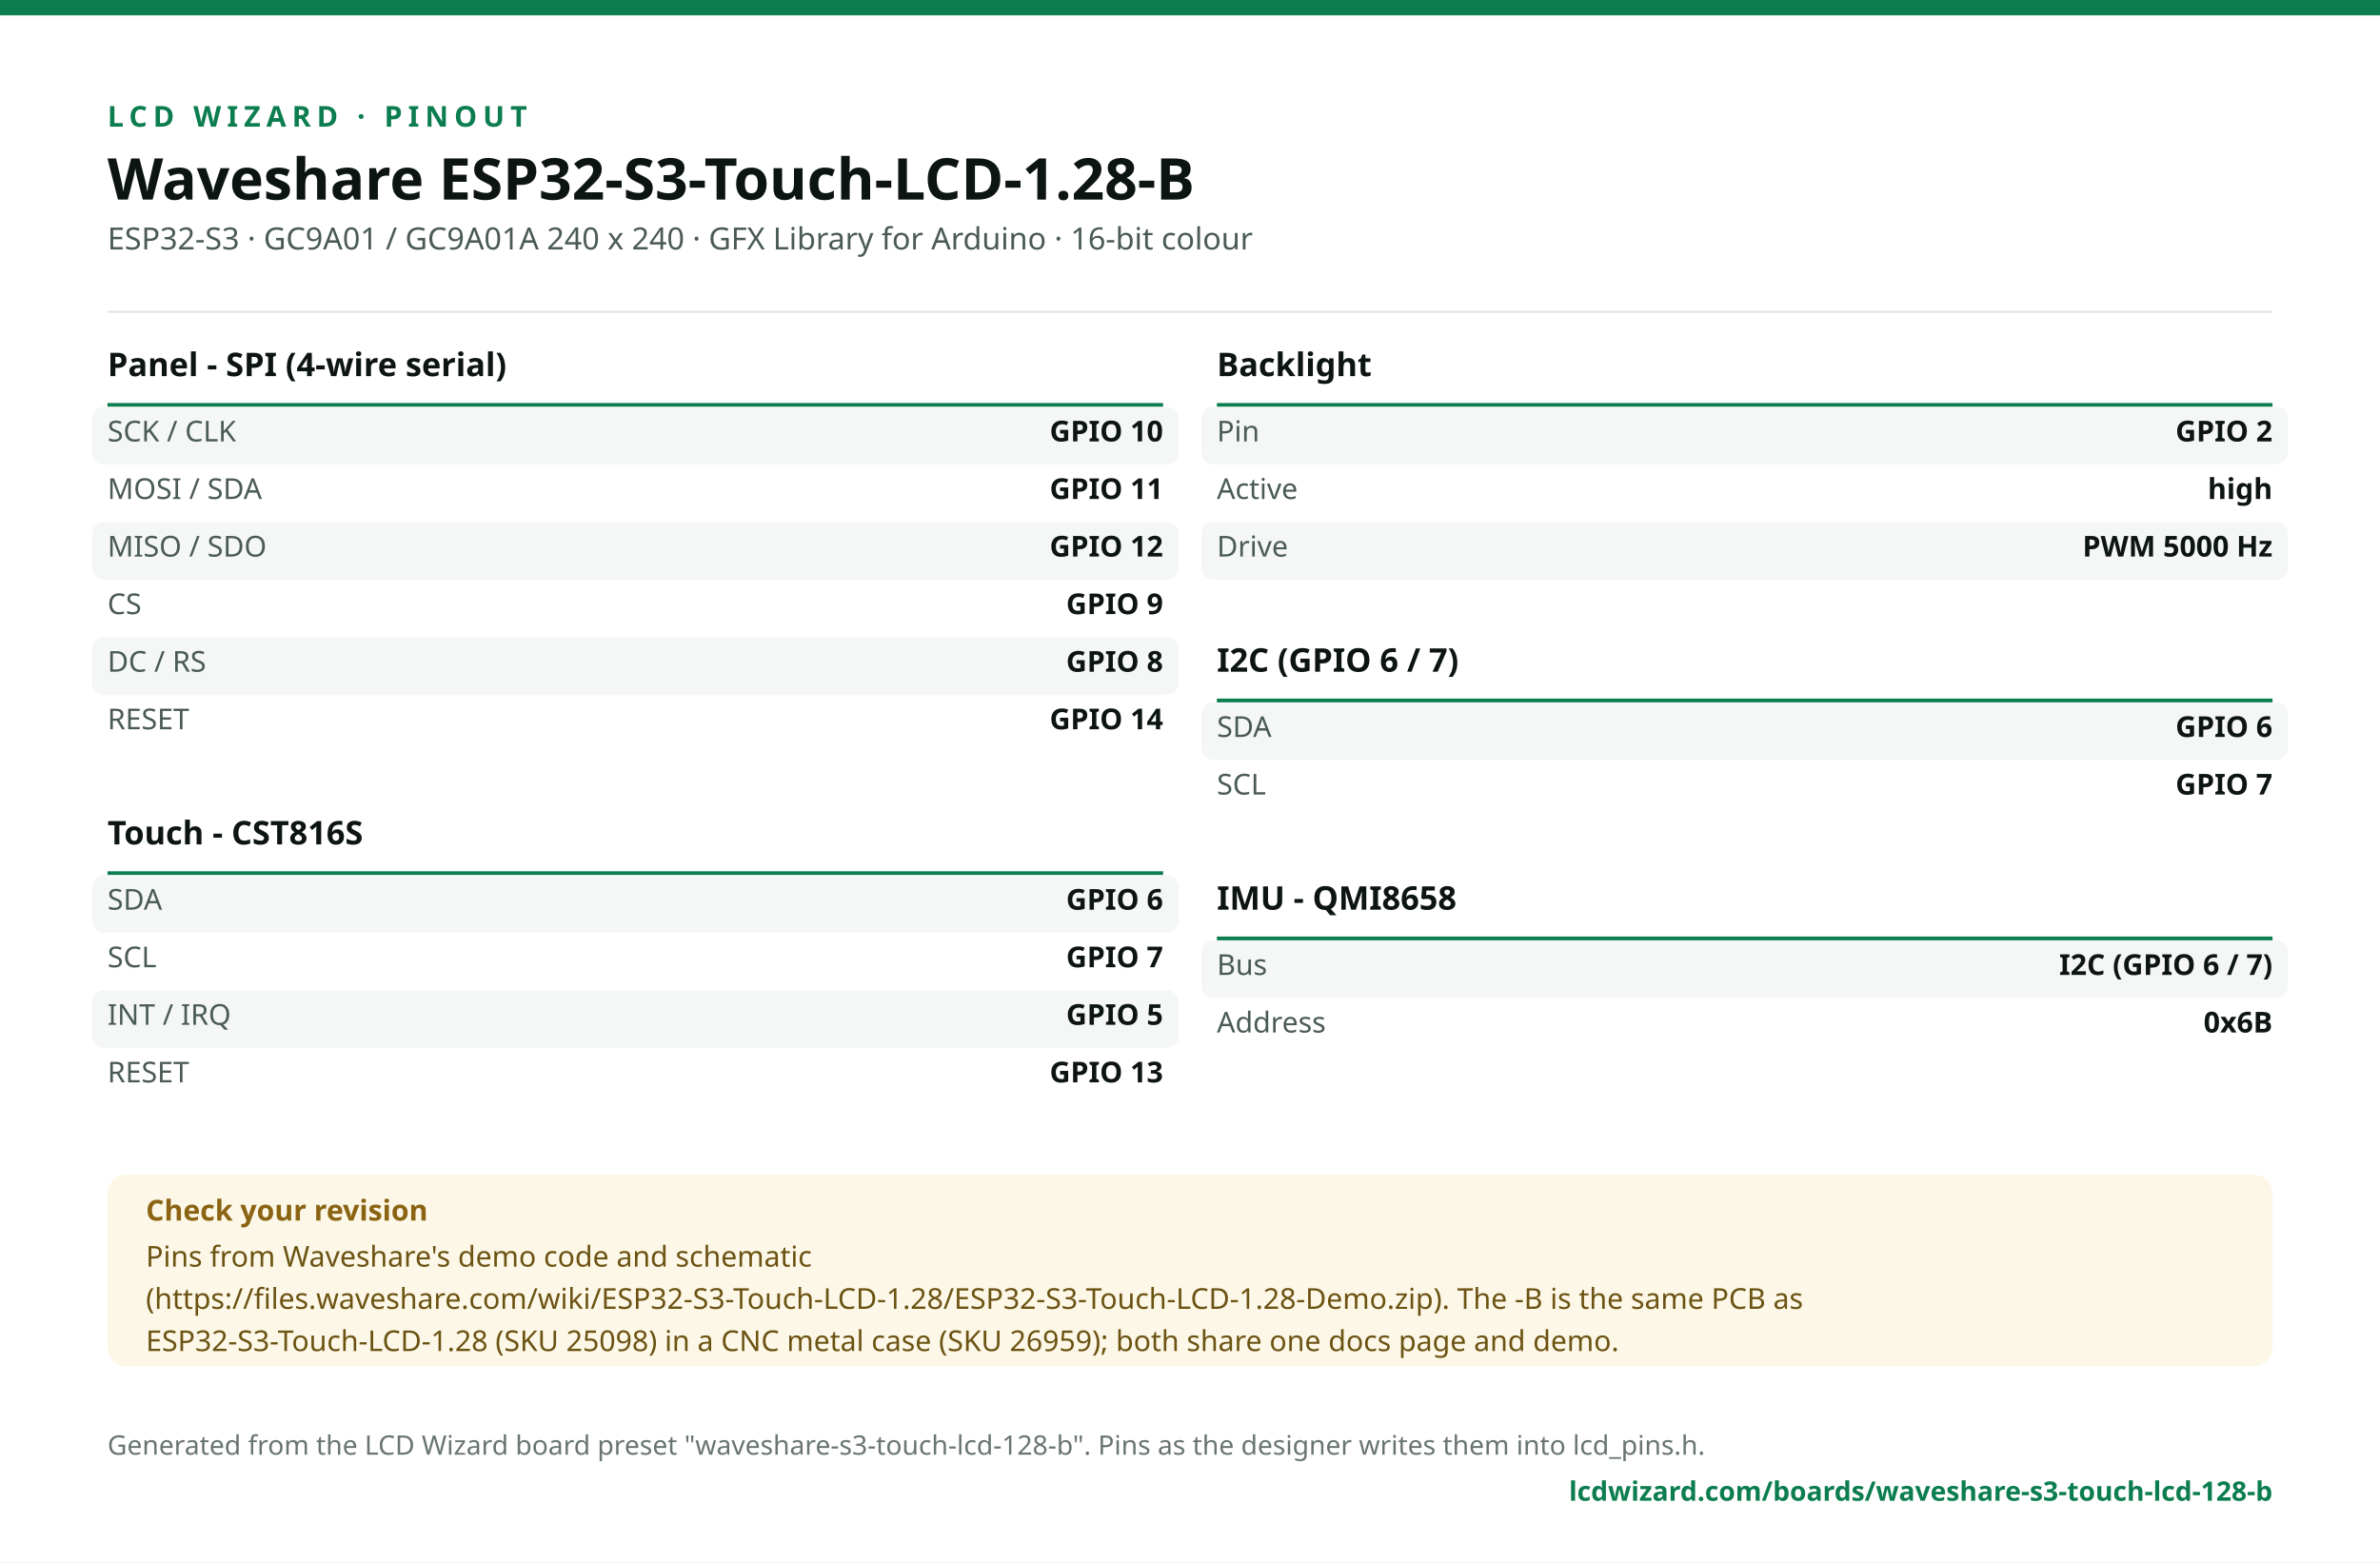
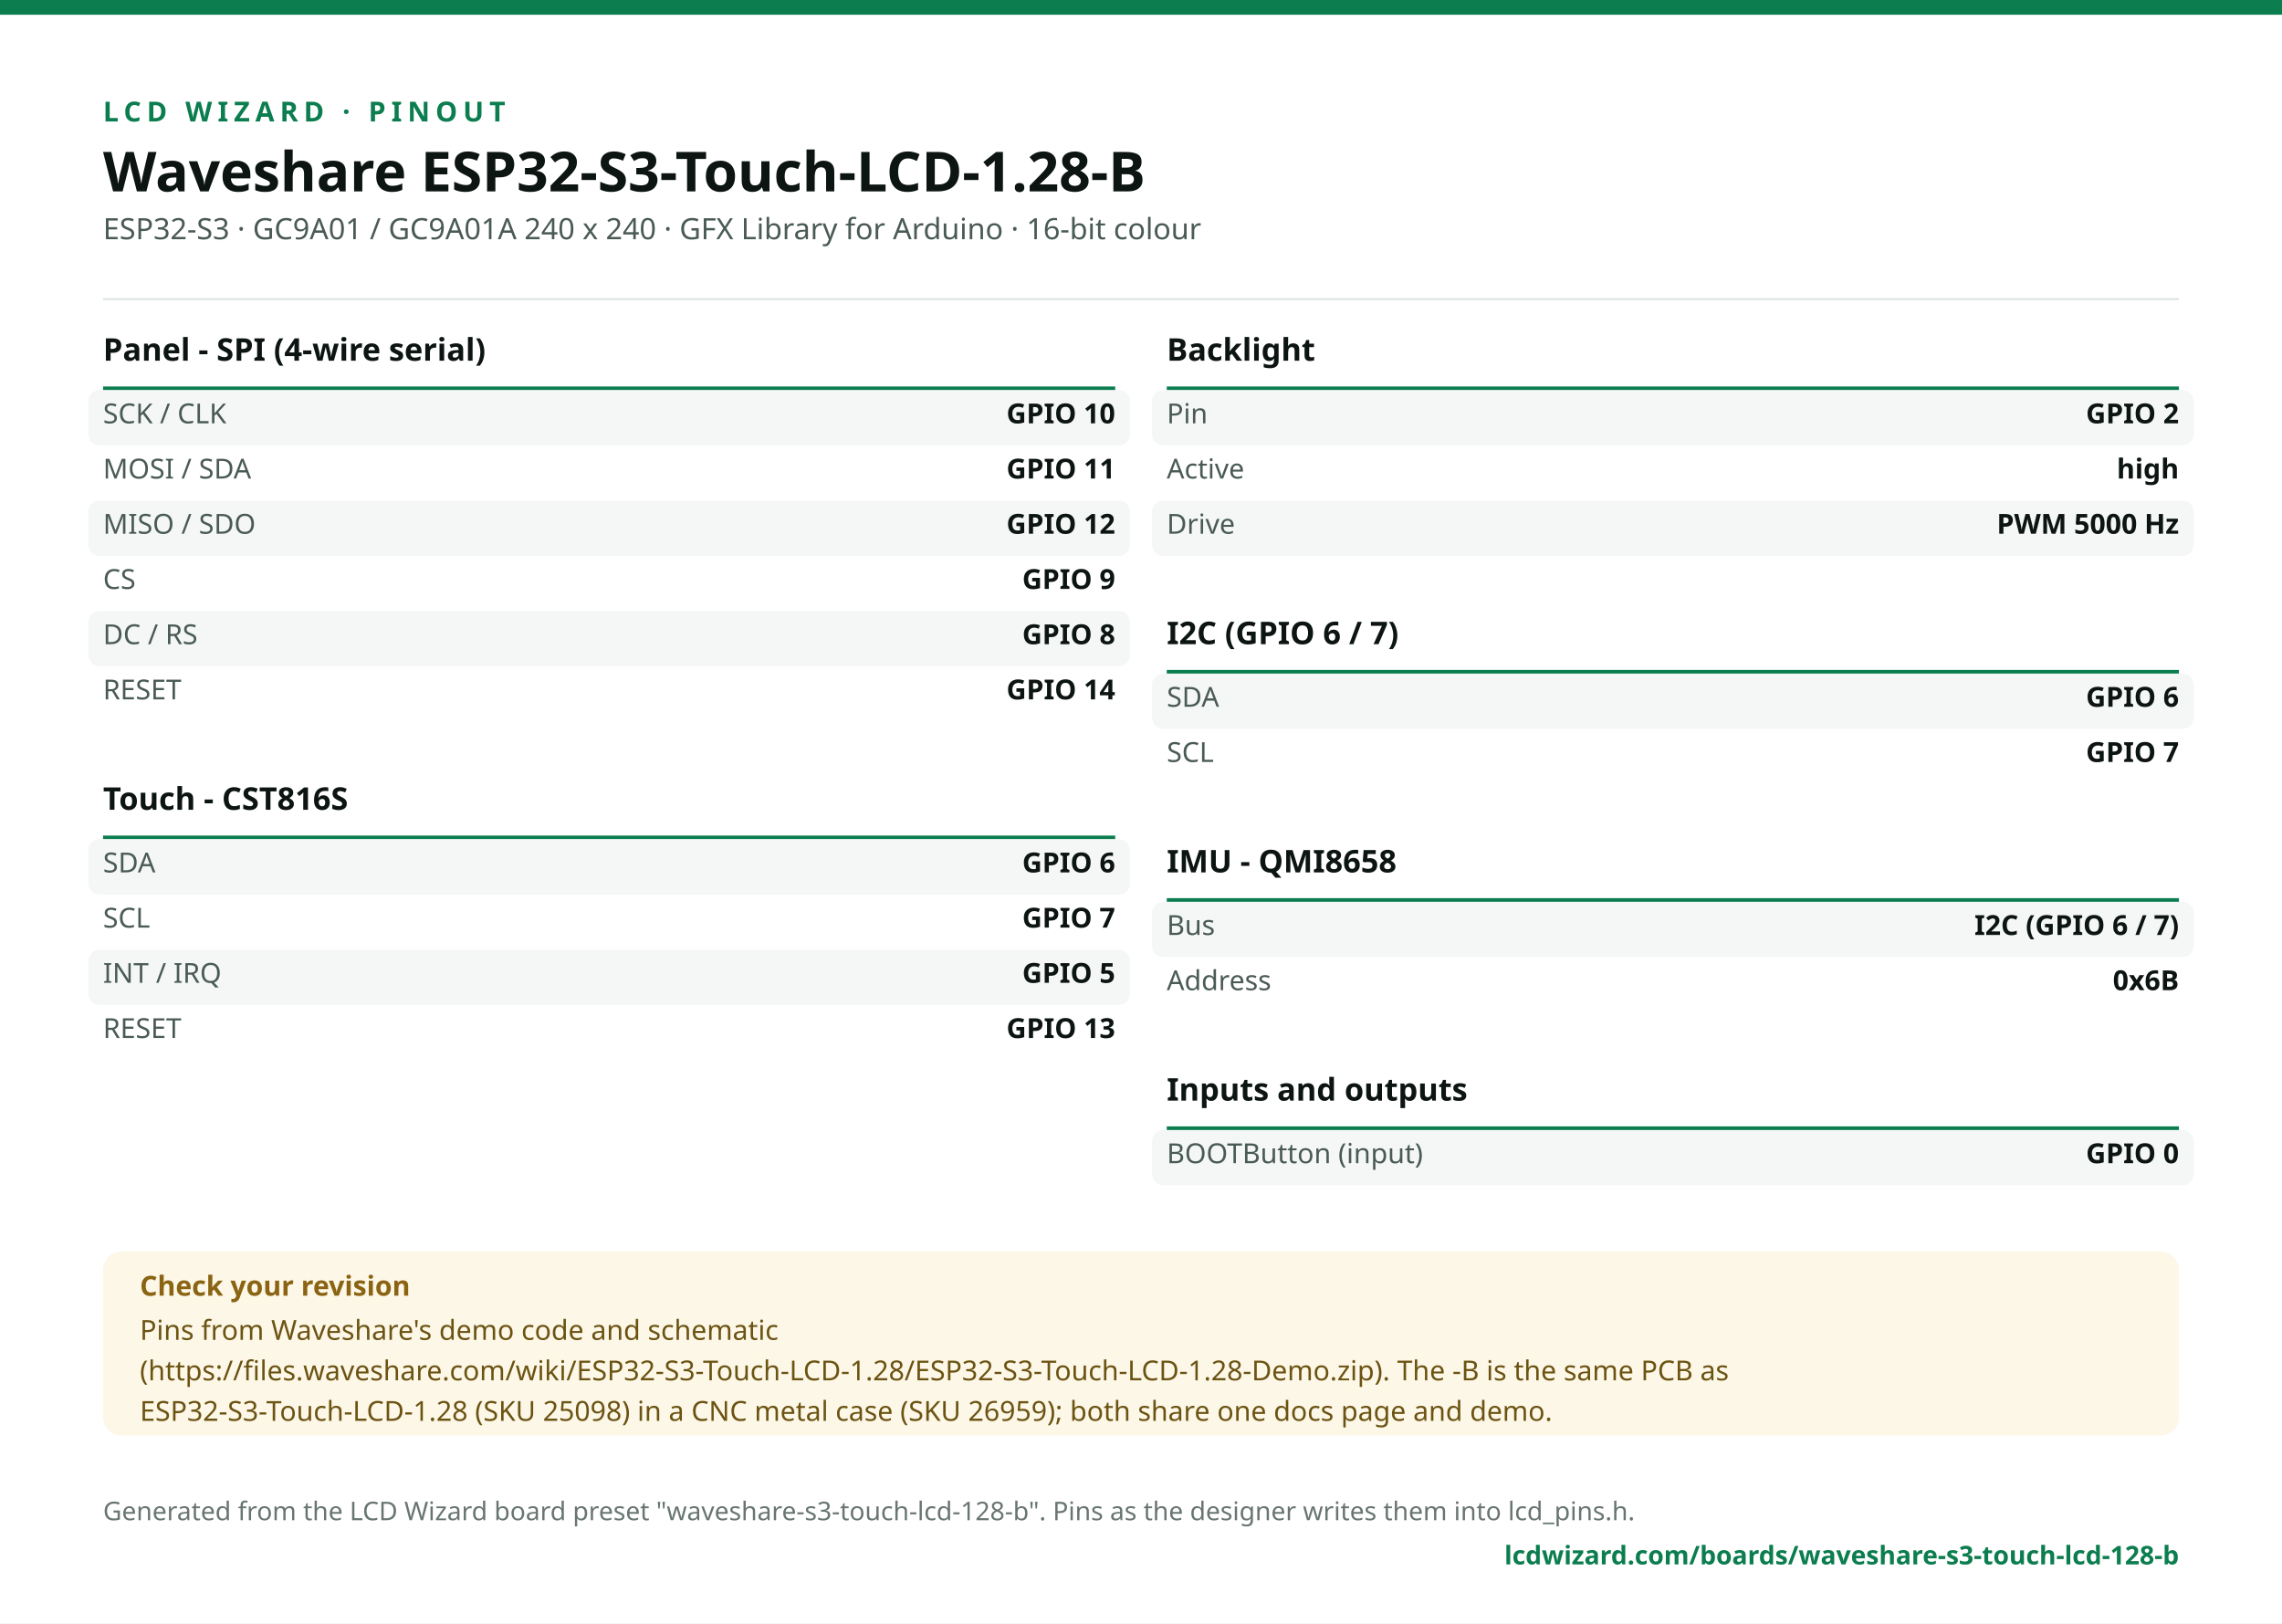
- <svg xmlns="http://www.w3.org/2000/svg" width="1240" height="814" viewBox="0 0 1240 814">
-   <rect width="1240" height="814" fill="#ffffff" />
+ <svg xmlns="http://www.w3.org/2000/svg" width="1240" height="882" viewBox="0 0 1240 882">
+   <rect width="1240" height="882" fill="#ffffff" />
  <rect x="0" y="0" width="1240" height="8" fill="#0b7d4e" />
  <text x="56" y="66" font-family="Montserrat" font-weight="700" font-size="15" letter-spacing="3" fill="#0b7d4e">LCD WIZARD  ·  PINOUT</text>
  <text x="56" y="104" font-family="Montserrat" font-weight="700" font-size="30" fill="#0d1513">Waveshare ESP32-S3-Touch-LCD-1.28-B</text>
  <text x="56" y="130" font-family="Montserrat" font-weight="500" font-size="16" fill="#4a5a55">ESP32-S3   ·   GC9A01 / GC9A01A 240 x 240   ·   GFX Library for Arduino   ·   16-bit colour</text>
  <rect x="56" y="162" width="1128" height="1" fill="#dbe3df" />
  <text x="56" y="196" font-family="Montserrat" font-weight="700" font-size="17" fill="#0d1513">Panel - SPI (4-wire serial)</text>
  <rect x="56" y="210" width="550" height="2" fill="#0b7d4e" />
  <rect x="48" y="212" width="566" height="30" rx="6" fill="#f4f7f5" />
  <text x="56" y="230" font-family="Montserrat" font-weight="500" font-size="15" fill="#4a5a55">SCK / CLK</text>
  <text x="606" text-anchor="end" y="230" font-family="Montserrat" font-weight="700" font-size="15" fill="#0d1513">GPIO 10</text>
  <text x="56" y="260" font-family="Montserrat" font-weight="500" font-size="15" fill="#4a5a55">MOSI / SDA</text>
  <text x="606" text-anchor="end" y="260" font-family="Montserrat" font-weight="700" font-size="15" fill="#0d1513">GPIO 11</text>
  <rect x="48" y="272" width="566" height="30" rx="6" fill="#f4f7f5" />
  <text x="56" y="290" font-family="Montserrat" font-weight="500" font-size="15" fill="#4a5a55">MISO / SDO</text>
  <text x="606" text-anchor="end" y="290" font-family="Montserrat" font-weight="700" font-size="15" fill="#0d1513">GPIO 12</text>
  <text x="56" y="320" font-family="Montserrat" font-weight="500" font-size="15" fill="#4a5a55">CS</text>
  <text x="606" text-anchor="end" y="320" font-family="Montserrat" font-weight="700" font-size="15" fill="#0d1513">GPIO 9</text>
  <rect x="48" y="332" width="566" height="30" rx="6" fill="#f4f7f5" />
  <text x="56" y="350" font-family="Montserrat" font-weight="500" font-size="15" fill="#4a5a55">DC / RS</text>
  <text x="606" text-anchor="end" y="350" font-family="Montserrat" font-weight="700" font-size="15" fill="#0d1513">GPIO 8</text>
  <text x="56" y="380" font-family="Montserrat" font-weight="500" font-size="15" fill="#4a5a55">RESET</text>
  <text x="606" text-anchor="end" y="380" font-family="Montserrat" font-weight="700" font-size="15" fill="#0d1513">GPIO 14</text>
  <text x="56" y="440" font-family="Montserrat" font-weight="700" font-size="17" fill="#0d1513">Touch - CST816S</text>
  <rect x="56" y="454" width="550" height="2" fill="#0b7d4e" />
  <rect x="48" y="456" width="566" height="30" rx="6" fill="#f4f7f5" />
  <text x="56" y="474" font-family="Montserrat" font-weight="500" font-size="15" fill="#4a5a55">SDA</text>
  <text x="606" text-anchor="end" y="474" font-family="Montserrat" font-weight="700" font-size="15" fill="#0d1513">GPIO 6</text>
  <text x="56" y="504" font-family="Montserrat" font-weight="500" font-size="15" fill="#4a5a55">SCL</text>
  <text x="606" text-anchor="end" y="504" font-family="Montserrat" font-weight="700" font-size="15" fill="#0d1513">GPIO 7</text>
  <rect x="48" y="516" width="566" height="30" rx="6" fill="#f4f7f5" />
  <text x="56" y="534" font-family="Montserrat" font-weight="500" font-size="15" fill="#4a5a55">INT / IRQ</text>
  <text x="606" text-anchor="end" y="534" font-family="Montserrat" font-weight="700" font-size="15" fill="#0d1513">GPIO 5</text>
  <text x="56" y="564" font-family="Montserrat" font-weight="500" font-size="15" fill="#4a5a55">RESET</text>
  <text x="606" text-anchor="end" y="564" font-family="Montserrat" font-weight="700" font-size="15" fill="#0d1513">GPIO 13</text>
  <text x="634" y="196" font-family="Montserrat" font-weight="700" font-size="17" fill="#0d1513">Backlight</text>
  <rect x="634" y="210" width="550" height="2" fill="#0b7d4e" />
  <rect x="626" y="212" width="566" height="30" rx="6" fill="#f4f7f5" />
  <text x="634" y="230" font-family="Montserrat" font-weight="500" font-size="15" fill="#4a5a55">Pin</text>
  <text x="1184" text-anchor="end" y="230" font-family="Montserrat" font-weight="700" font-size="15" fill="#0d1513">GPIO 2</text>
  <text x="634" y="260" font-family="Montserrat" font-weight="500" font-size="15" fill="#4a5a55">Active</text>
  <text x="1184" text-anchor="end" y="260" font-family="Montserrat" font-weight="700" font-size="15" fill="#0d1513">high</text>
  <rect x="626" y="272" width="566" height="30" rx="6" fill="#f4f7f5" />
  <text x="634" y="290" font-family="Montserrat" font-weight="500" font-size="15" fill="#4a5a55">Drive</text>
  <text x="1184" text-anchor="end" y="290" font-family="Montserrat" font-weight="700" font-size="15" fill="#0d1513">PWM 5000 Hz</text>
  <text x="634" y="350" font-family="Montserrat" font-weight="700" font-size="17" fill="#0d1513">I2C (GPIO 6 / 7)</text>
  <rect x="634" y="364" width="550" height="2" fill="#0b7d4e" />
  <rect x="626" y="366" width="566" height="30" rx="6" fill="#f4f7f5" />
  <text x="634" y="384" font-family="Montserrat" font-weight="500" font-size="15" fill="#4a5a55">SDA</text>
  <text x="1184" text-anchor="end" y="384" font-family="Montserrat" font-weight="700" font-size="15" fill="#0d1513">GPIO 6</text>
  <text x="634" y="414" font-family="Montserrat" font-weight="500" font-size="15" fill="#4a5a55">SCL</text>
  <text x="1184" text-anchor="end" y="414" font-family="Montserrat" font-weight="700" font-size="15" fill="#0d1513">GPIO 7</text>
  <text x="634" y="474" font-family="Montserrat" font-weight="700" font-size="17" fill="#0d1513">IMU - QMI8658</text>
  <rect x="634" y="488" width="550" height="2" fill="#0b7d4e" />
  <rect x="626" y="490" width="566" height="30" rx="6" fill="#f4f7f5" />
  <text x="634" y="508" font-family="Montserrat" font-weight="500" font-size="15" fill="#4a5a55">Bus</text>
  <text x="1184" text-anchor="end" y="508" font-family="Montserrat" font-weight="700" font-size="15" fill="#0d1513">I2C (GPIO 6 / 7)</text>
  <text x="634" y="538" font-family="Montserrat" font-weight="500" font-size="15" fill="#4a5a55">Address</text>
  <text x="1184" text-anchor="end" y="538" font-family="Montserrat" font-weight="700" font-size="15" fill="#0d1513">0x6B</text>
-   <rect x="56" y="612" width="1128" height="100" rx="10" fill="#fdf7e8" />
-   <text x="76" y="636" font-family="Montserrat" font-weight="700" font-size="15" fill="#8a6412">Check your revision</text>
-   <text x="76" y="660" font-family="Montserrat" font-weight="500" font-size="15" fill="#6b5312">Pins from Waveshare's demo code and schematic</text>
-   <text x="76" y="682" font-family="Montserrat" font-weight="500" font-size="15" fill="#6b5312">(https://files.waveshare.com/wiki/ESP32-S3-Touch-LCD-1.28/ESP32-S3-Touch-LCD-1.28-Demo.zip). The -B is the same PCB as</text>
-   <text x="76" y="704" font-family="Montserrat" font-weight="500" font-size="15" fill="#6b5312">ESP32-S3-Touch-LCD-1.28 (SKU 25098) in a CNC metal case (SKU 26959); both share one docs page and demo.</text>
-   <text x="56" y="758" font-family="Montserrat" font-weight="500" font-size="14" fill="#687570">Generated from the LCD Wizard board preset "waveshare-s3-touch-lcd-128-b". Pins as the designer writes them into lcd_pins.h.</text>
-   <text x="1184" text-anchor="end" y="782" font-family="Montserrat" font-weight="700" font-size="14" fill="#0b7d4e">lcdwizard.com/boards/waveshare-s3-touch-lcd-128-b</text>
+   <text x="634" y="598" font-family="Montserrat" font-weight="700" font-size="17" fill="#0d1513">Inputs and outputs</text>
+   <rect x="634" y="612" width="550" height="2" fill="#0b7d4e" />
+   <rect x="626" y="614" width="566" height="30" rx="6" fill="#f4f7f5" />
+   <text x="634" y="632" font-family="Montserrat" font-weight="500" font-size="15" fill="#4a5a55">BOOTButton (input)</text>
+   <text x="1184" text-anchor="end" y="632" font-family="Montserrat" font-weight="700" font-size="15" fill="#0d1513">GPIO 0</text>
+   <rect x="56" y="680" width="1128" height="100" rx="10" fill="#fdf7e8" />
+   <text x="76" y="704" font-family="Montserrat" font-weight="700" font-size="15" fill="#8a6412">Check your revision</text>
+   <text x="76" y="728" font-family="Montserrat" font-weight="500" font-size="15" fill="#6b5312">Pins from Waveshare's demo code and schematic</text>
+   <text x="76" y="750" font-family="Montserrat" font-weight="500" font-size="15" fill="#6b5312">(https://files.waveshare.com/wiki/ESP32-S3-Touch-LCD-1.28/ESP32-S3-Touch-LCD-1.28-Demo.zip). The -B is the same PCB as</text>
+   <text x="76" y="772" font-family="Montserrat" font-weight="500" font-size="15" fill="#6b5312">ESP32-S3-Touch-LCD-1.28 (SKU 25098) in a CNC metal case (SKU 26959); both share one docs page and demo.</text>
+   <text x="56" y="826" font-family="Montserrat" font-weight="500" font-size="14" fill="#687570">Generated from the LCD Wizard board preset "waveshare-s3-touch-lcd-128-b". Pins as the designer writes them into lcd_pins.h.</text>
+   <text x="1184" text-anchor="end" y="850" font-family="Montserrat" font-weight="700" font-size="14" fill="#0b7d4e">lcdwizard.com/boards/waveshare-s3-touch-lcd-128-b</text>
</svg>
